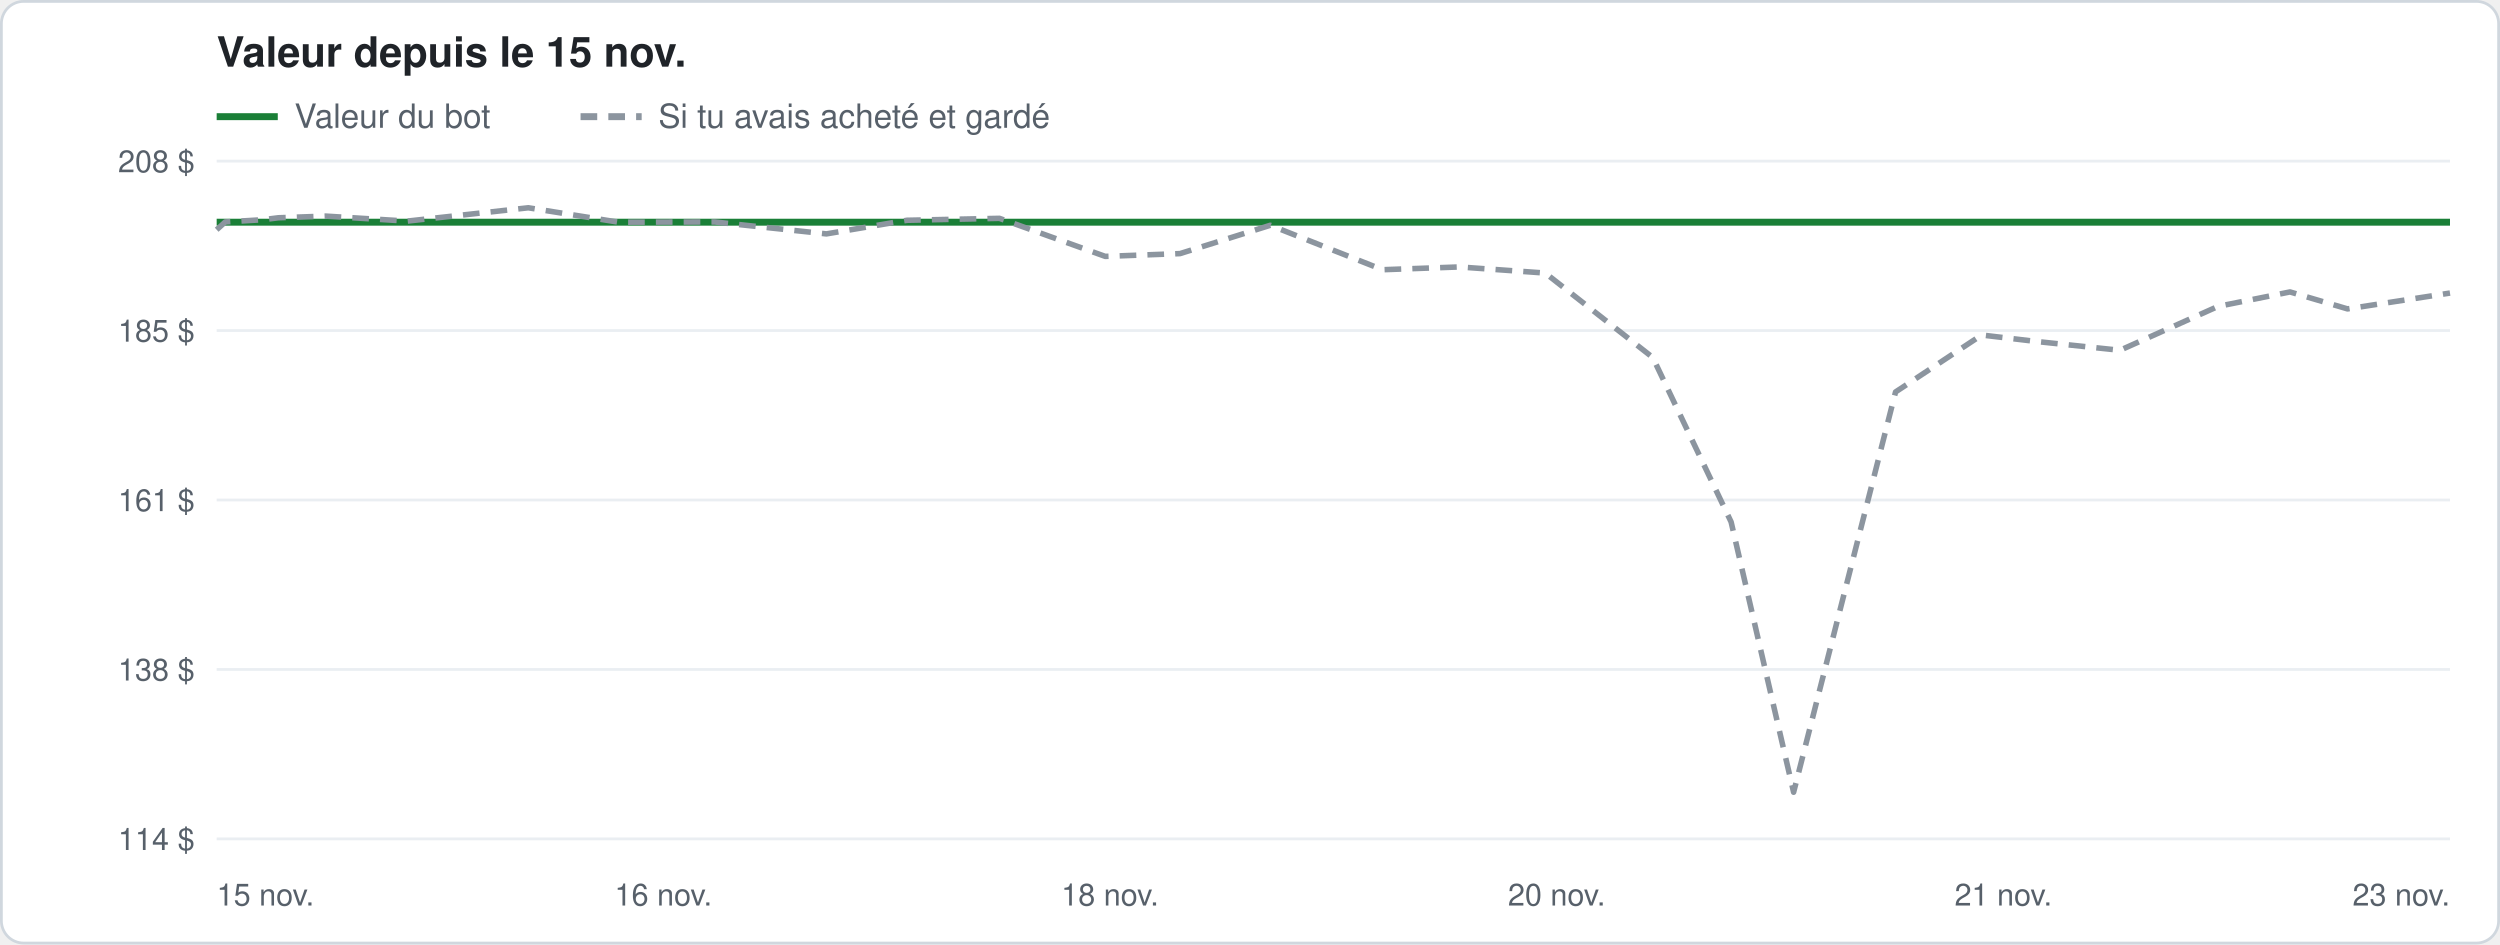
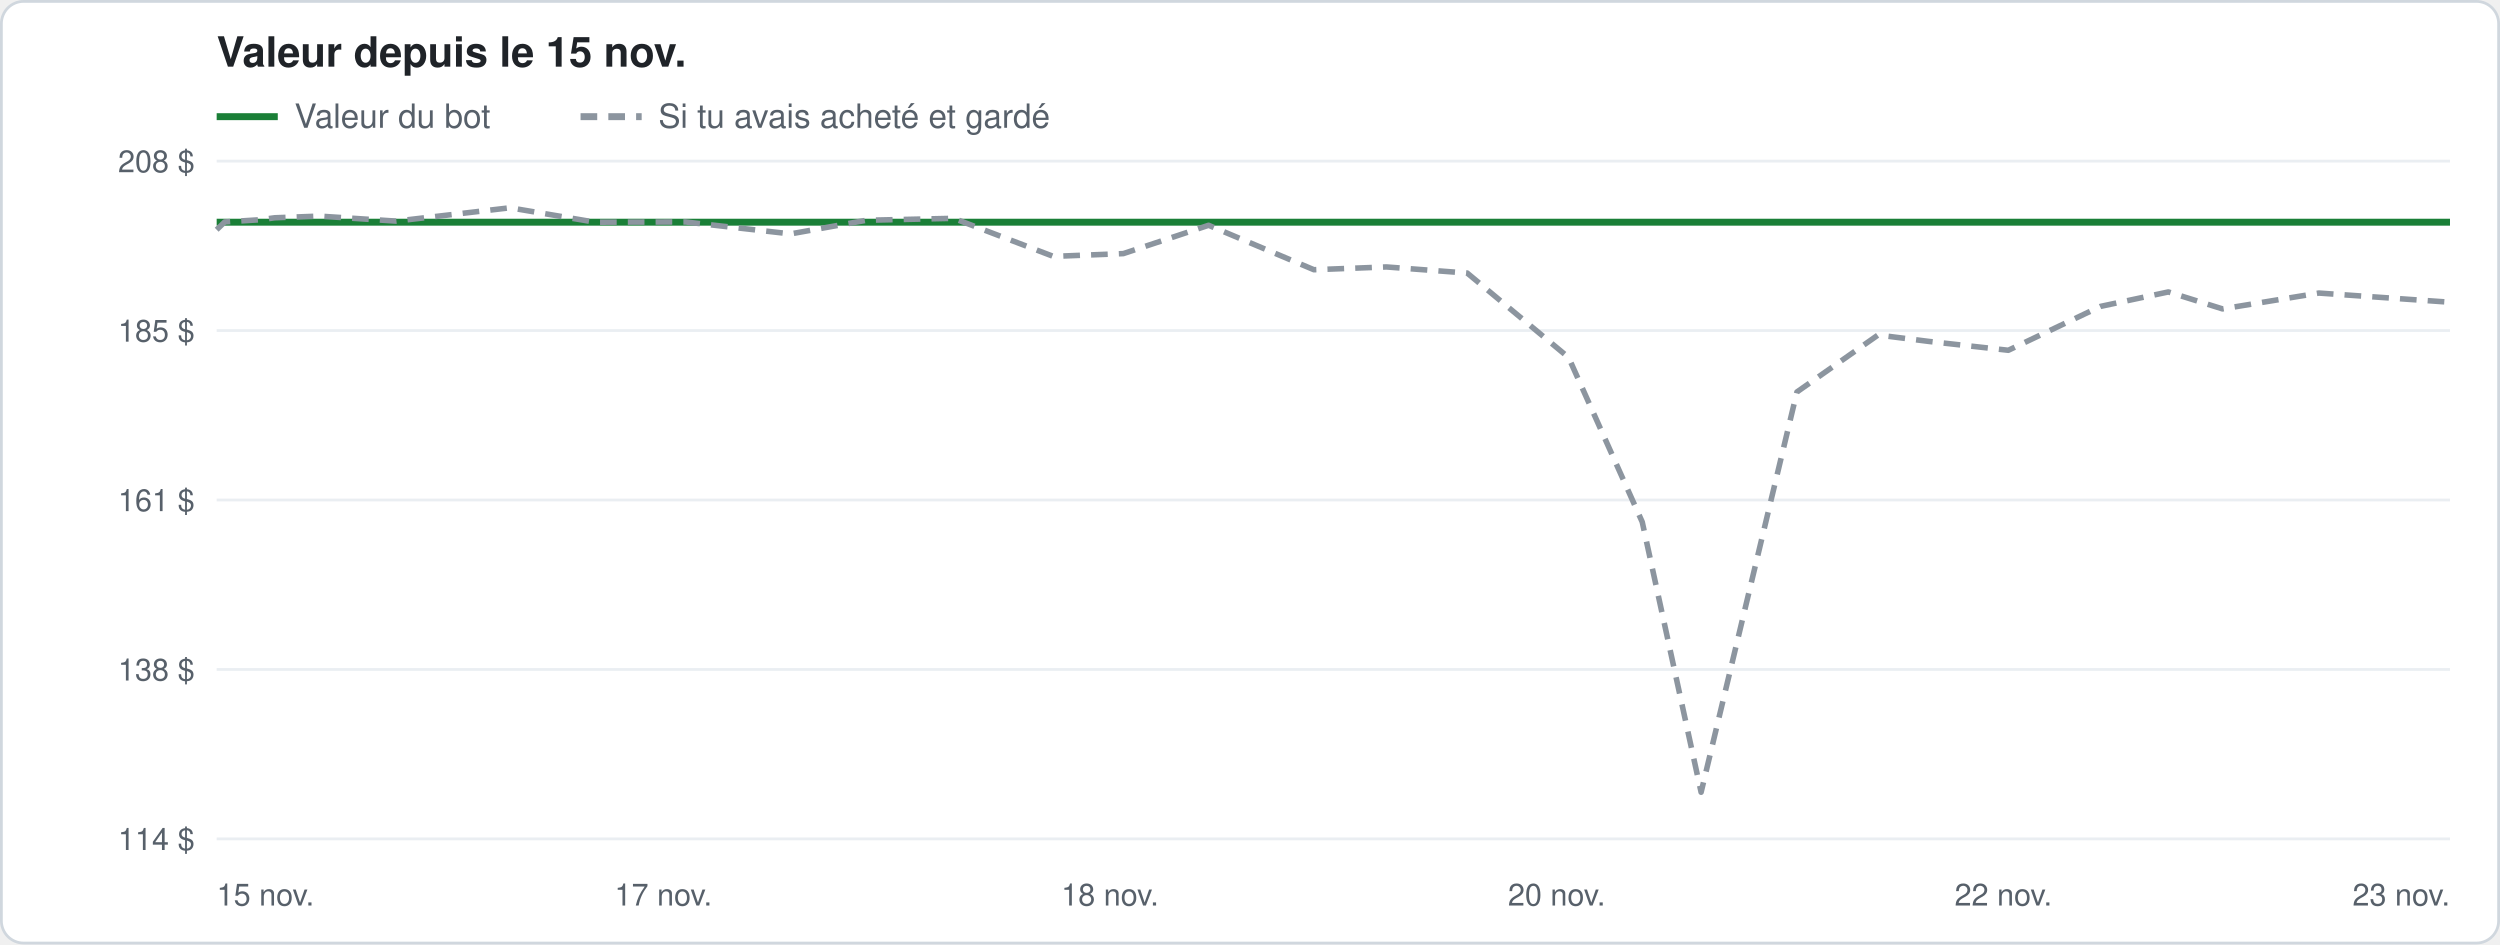
<svg xmlns="http://www.w3.org/2000/svg" width="900" height="340" viewBox="0 0 900 340" font-family="-apple-system, Segoe UI, Helvetica, Arial, sans-serif">
  <rect x="0.5" y="0.5" width="899" height="339" rx="8" fill="#ffffff" stroke="#d0d7de" />
  <text x="78" y="24" font-size="15" font-weight="600" fill="#1f2328">Valeur depuis le 15 nov.</text>
  <line x1="78" y1="42" x2="100" y2="42" stroke="#1a7f37" stroke-width="2.5" />
  <text x="106" y="46" font-size="12" fill="#57606a">Valeur du bot</text>
  <line x1="209" y1="42" x2="231" y2="42" stroke="#8c959f" stroke-width="2.5" stroke-dasharray="6 4" />
  <text x="237" y="46" font-size="12" fill="#57606a">Si tu avais acheté et gardé</text>
  <line x1="78" y1="302.0" x2="882" y2="302.0" stroke="#eaeef2" />
  <text x="70" y="306.0" font-size="11" fill="#57606a" text-anchor="end">114 $</text>
  <line x1="78" y1="241.0" x2="882" y2="241.0" stroke="#eaeef2" />
  <text x="70" y="245.0" font-size="11" fill="#57606a" text-anchor="end">138 $</text>
  <line x1="78" y1="180.0" x2="882" y2="180.0" stroke="#eaeef2" />
  <text x="70" y="184.0" font-size="11" fill="#57606a" text-anchor="end">161 $</text>
  <line x1="78" y1="119.0" x2="882" y2="119.0" stroke="#eaeef2" />
  <text x="70" y="123.0" font-size="11" fill="#57606a" text-anchor="end">185 $</text>
  <line x1="78" y1="58.0" x2="882" y2="58.0" stroke="#eaeef2" />
  <text x="70" y="62.0" font-size="11" fill="#57606a" text-anchor="end">208 $</text>
  <text x="78.0" y="326" font-size="11" fill="#57606a" text-anchor="start">15 nov.</text>
-   <text x="238.8" y="326" font-size="11" fill="#57606a" text-anchor="middle">16 nov.</text>
+   <text x="238.8" y="326" font-size="11" fill="#57606a" text-anchor="middle">17 nov.</text>
  <text x="399.6" y="326" font-size="11" fill="#57606a" text-anchor="middle">18 nov.</text>
  <text x="560.4" y="326" font-size="11" fill="#57606a" text-anchor="middle">20 nov.</text>
-   <text x="721.2" y="326" font-size="11" fill="#57606a" text-anchor="middle">21 nov.</text>
+   <text x="721.2" y="326" font-size="11" fill="#57606a" text-anchor="middle">22 nov.</text>
  <text x="882.0" y="326" font-size="11" fill="#57606a" text-anchor="end">23 nov.</text>
-   <polyline points="78.0,80.0 81.1,80.0 94.6,80.0 100.2,80.0 117.3,80.0 146.6,80.0 190.2,80.0 222.8,80.0 257.2,80.0 297.5,80.0 326.5,80.0 359.8,80.0 397.9,80.0 424.8,80.0 457.3,80.0 497.7,80.0 525.4,80.0 556.3,80.0 595.0,80.0 623.2,80.0 645.7,80.0 682.4,80.0 713.4,80.0 732.8,80.0 763.2,80.0 798.5,80.0 824.4,80.0 845.1,80.0 882.0,80.0" fill="none" stroke="#1a7f37" stroke-width="2.5" stroke-linejoin="round" />
-   <polyline points="78.0,82.7 81.1,79.9 94.6,79.1 100.2,78.4 117.3,77.8 146.6,79.6 190.2,74.8 222.8,80.0 257.2,79.9 297.5,84.2 326.5,79.3 359.8,78.6 397.9,92.3 424.8,91.3 457.3,81.1 497.7,97.1 525.4,96.1 556.3,98.3 595.0,128.7 623.2,187.9 645.7,285.2 682.4,141.1 713.4,120.6 732.8,122.9 763.2,126.1 798.5,110.3 824.4,105.1 845.1,111.2 882.0,105.5" fill="none" stroke="#8c959f" stroke-width="2" stroke-linejoin="round" stroke-dasharray="6 4" />
+   <polyline points="78.0,80.0 80.9,80.0 93.7,80.0 98.9,80.0 115.0,80.0 142.6,80.0 183.6,80.0 214.3,80.0 246.7,80.0 284.6,80.0 311.9,80.0 343.3,80.0 379.2,80.0 404.4,80.0 435.1,80.0 473.0,80.0 499.1,80.0 528.2,80.0 564.7,80.0 591.2,80.0 612.4,80.0 646.9,80.0 676.1,80.0 694.3,80.0 723.0,80.0 756.2,80.0 780.6,80.0 800.1,80.0 834.8,80.0 882.0,80.0" fill="none" stroke="#1a7f37" stroke-width="2.5" stroke-linejoin="round" />
+   <polyline points="78.0,82.7 80.9,79.9 93.7,79.1 98.9,78.4 115.0,77.8 142.6,79.6 183.6,74.8 214.3,80.0 246.7,79.9 284.6,84.2 311.9,79.3 343.3,78.6 379.2,92.3 404.4,91.3 435.1,81.1 473.0,97.1 499.1,96.1 528.2,98.3 564.7,128.7 591.2,187.9 612.4,285.2 646.9,141.1 676.1,120.6 694.3,122.9 723.0,126.1 756.2,110.3 780.6,105.1 800.1,111.2 834.8,105.5 882.0,108.8" fill="none" stroke="#8c959f" stroke-width="2" stroke-linejoin="round" stroke-dasharray="6 4" />
</svg>
